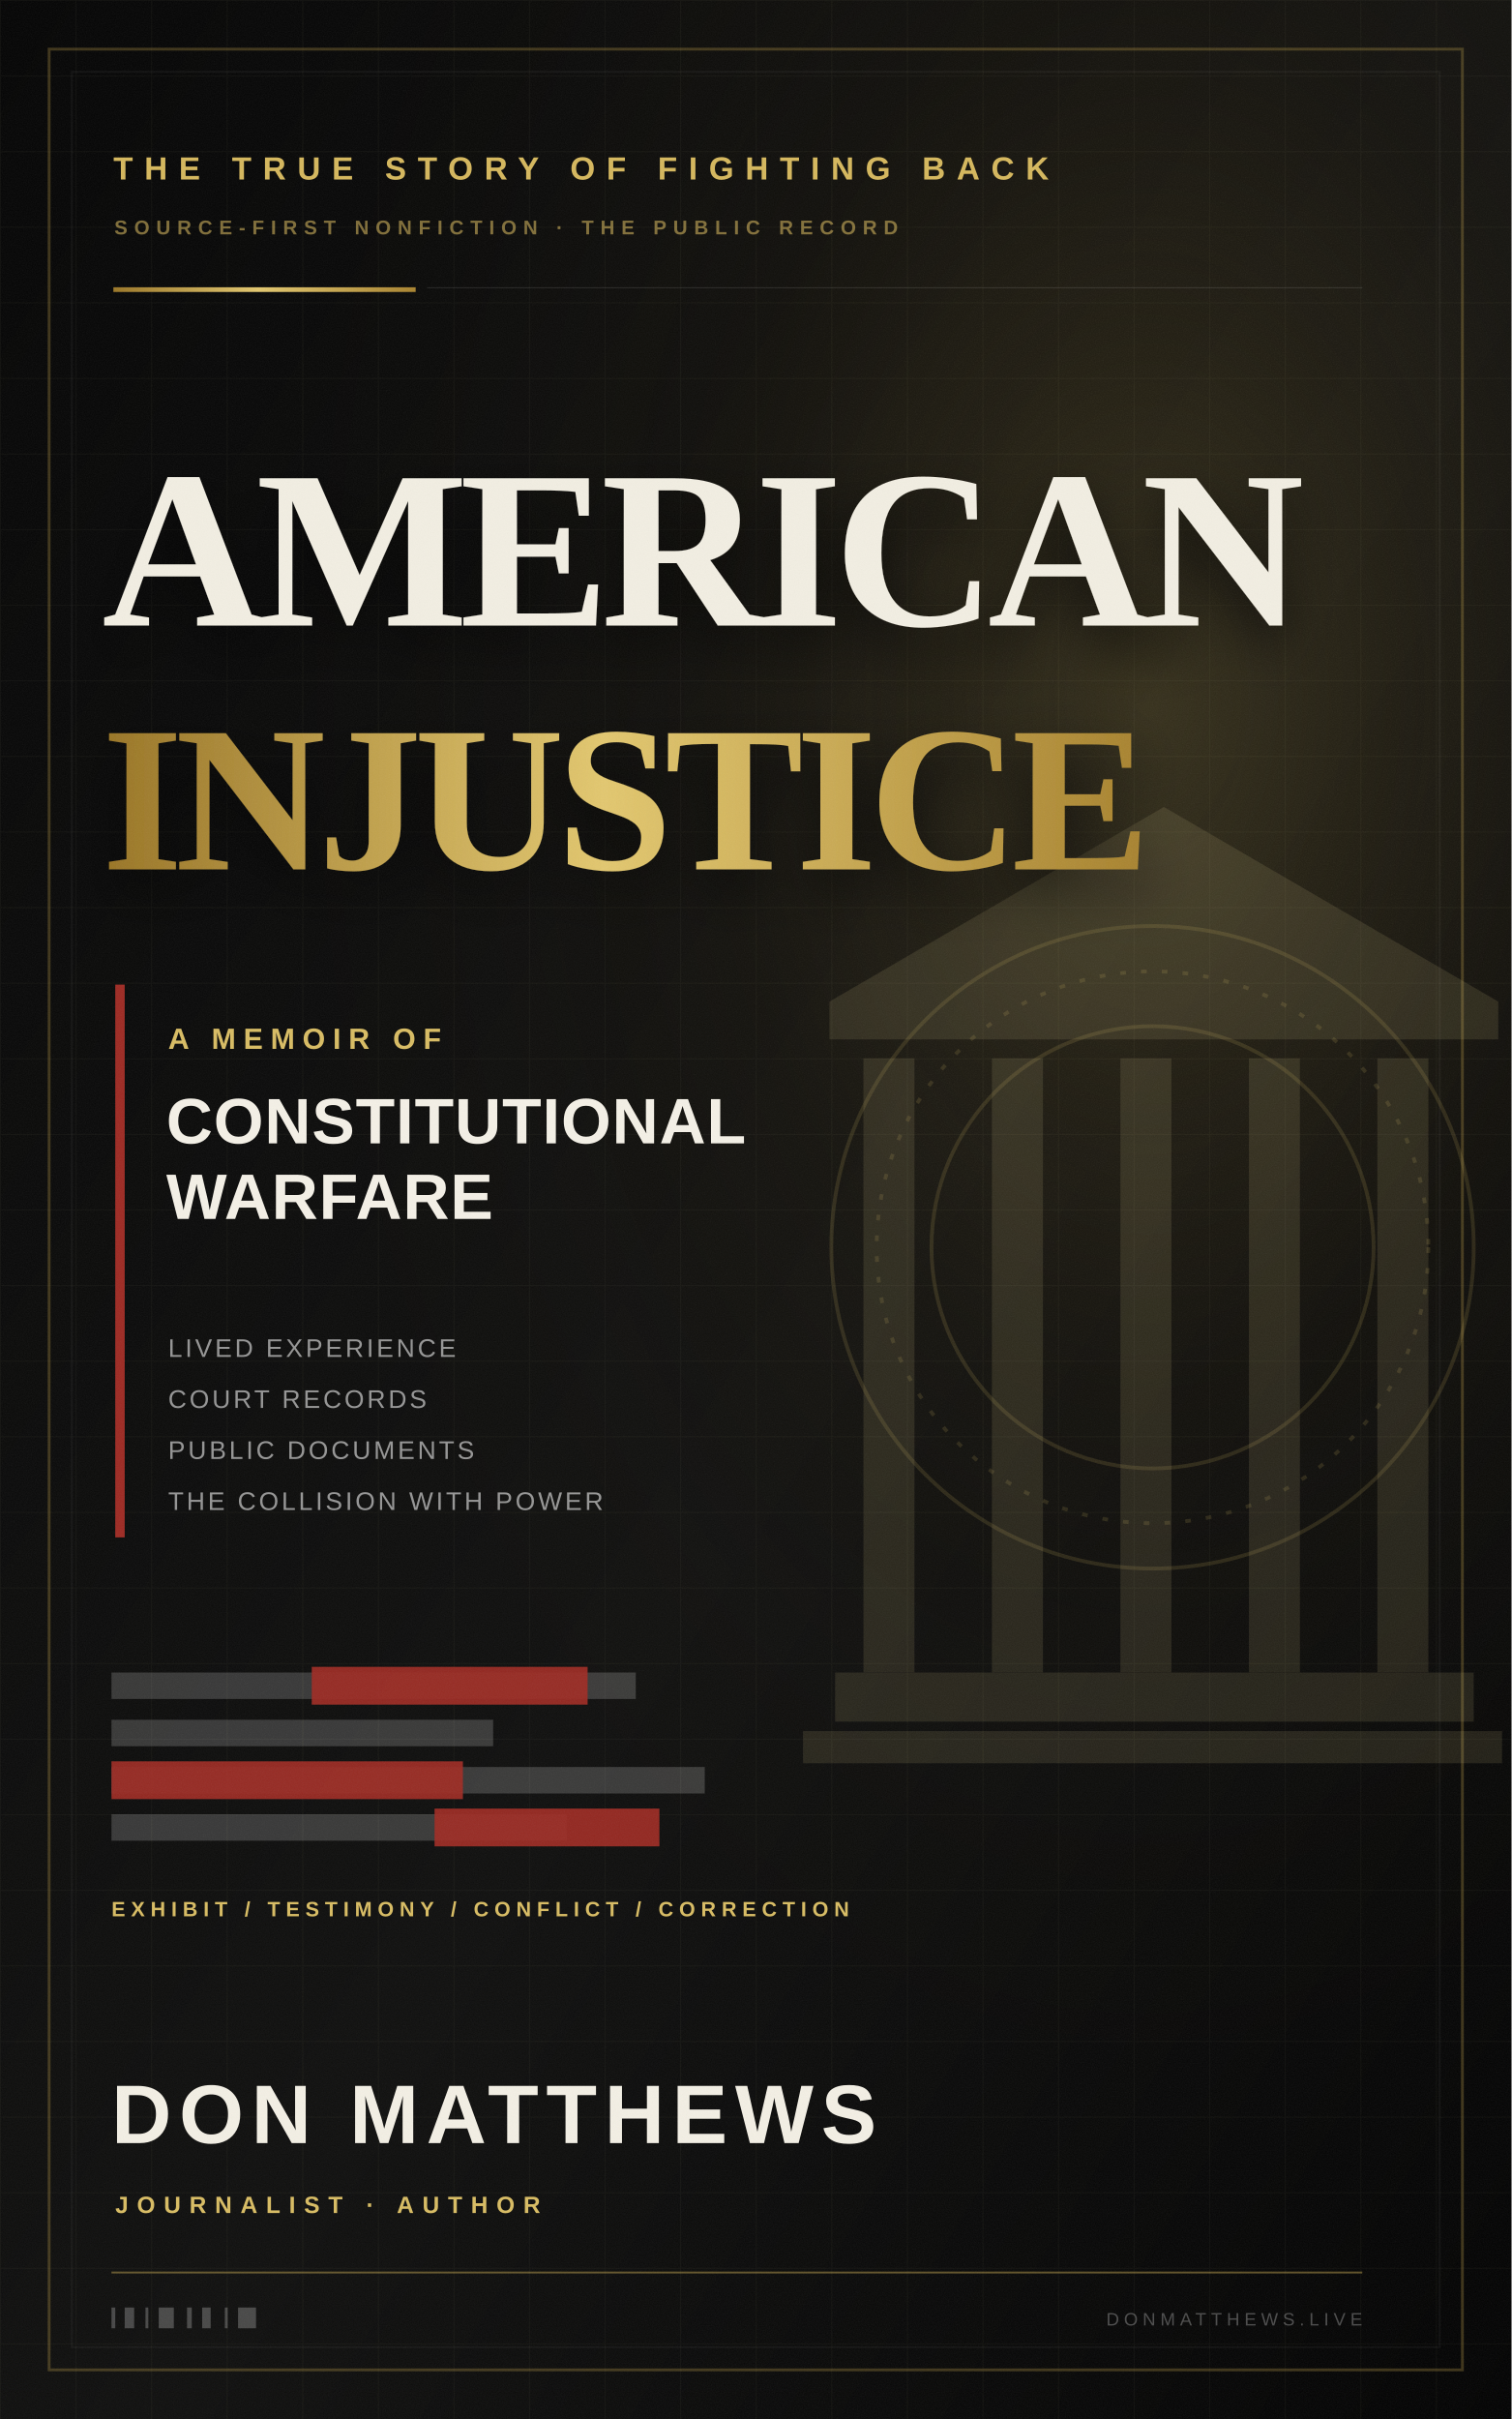
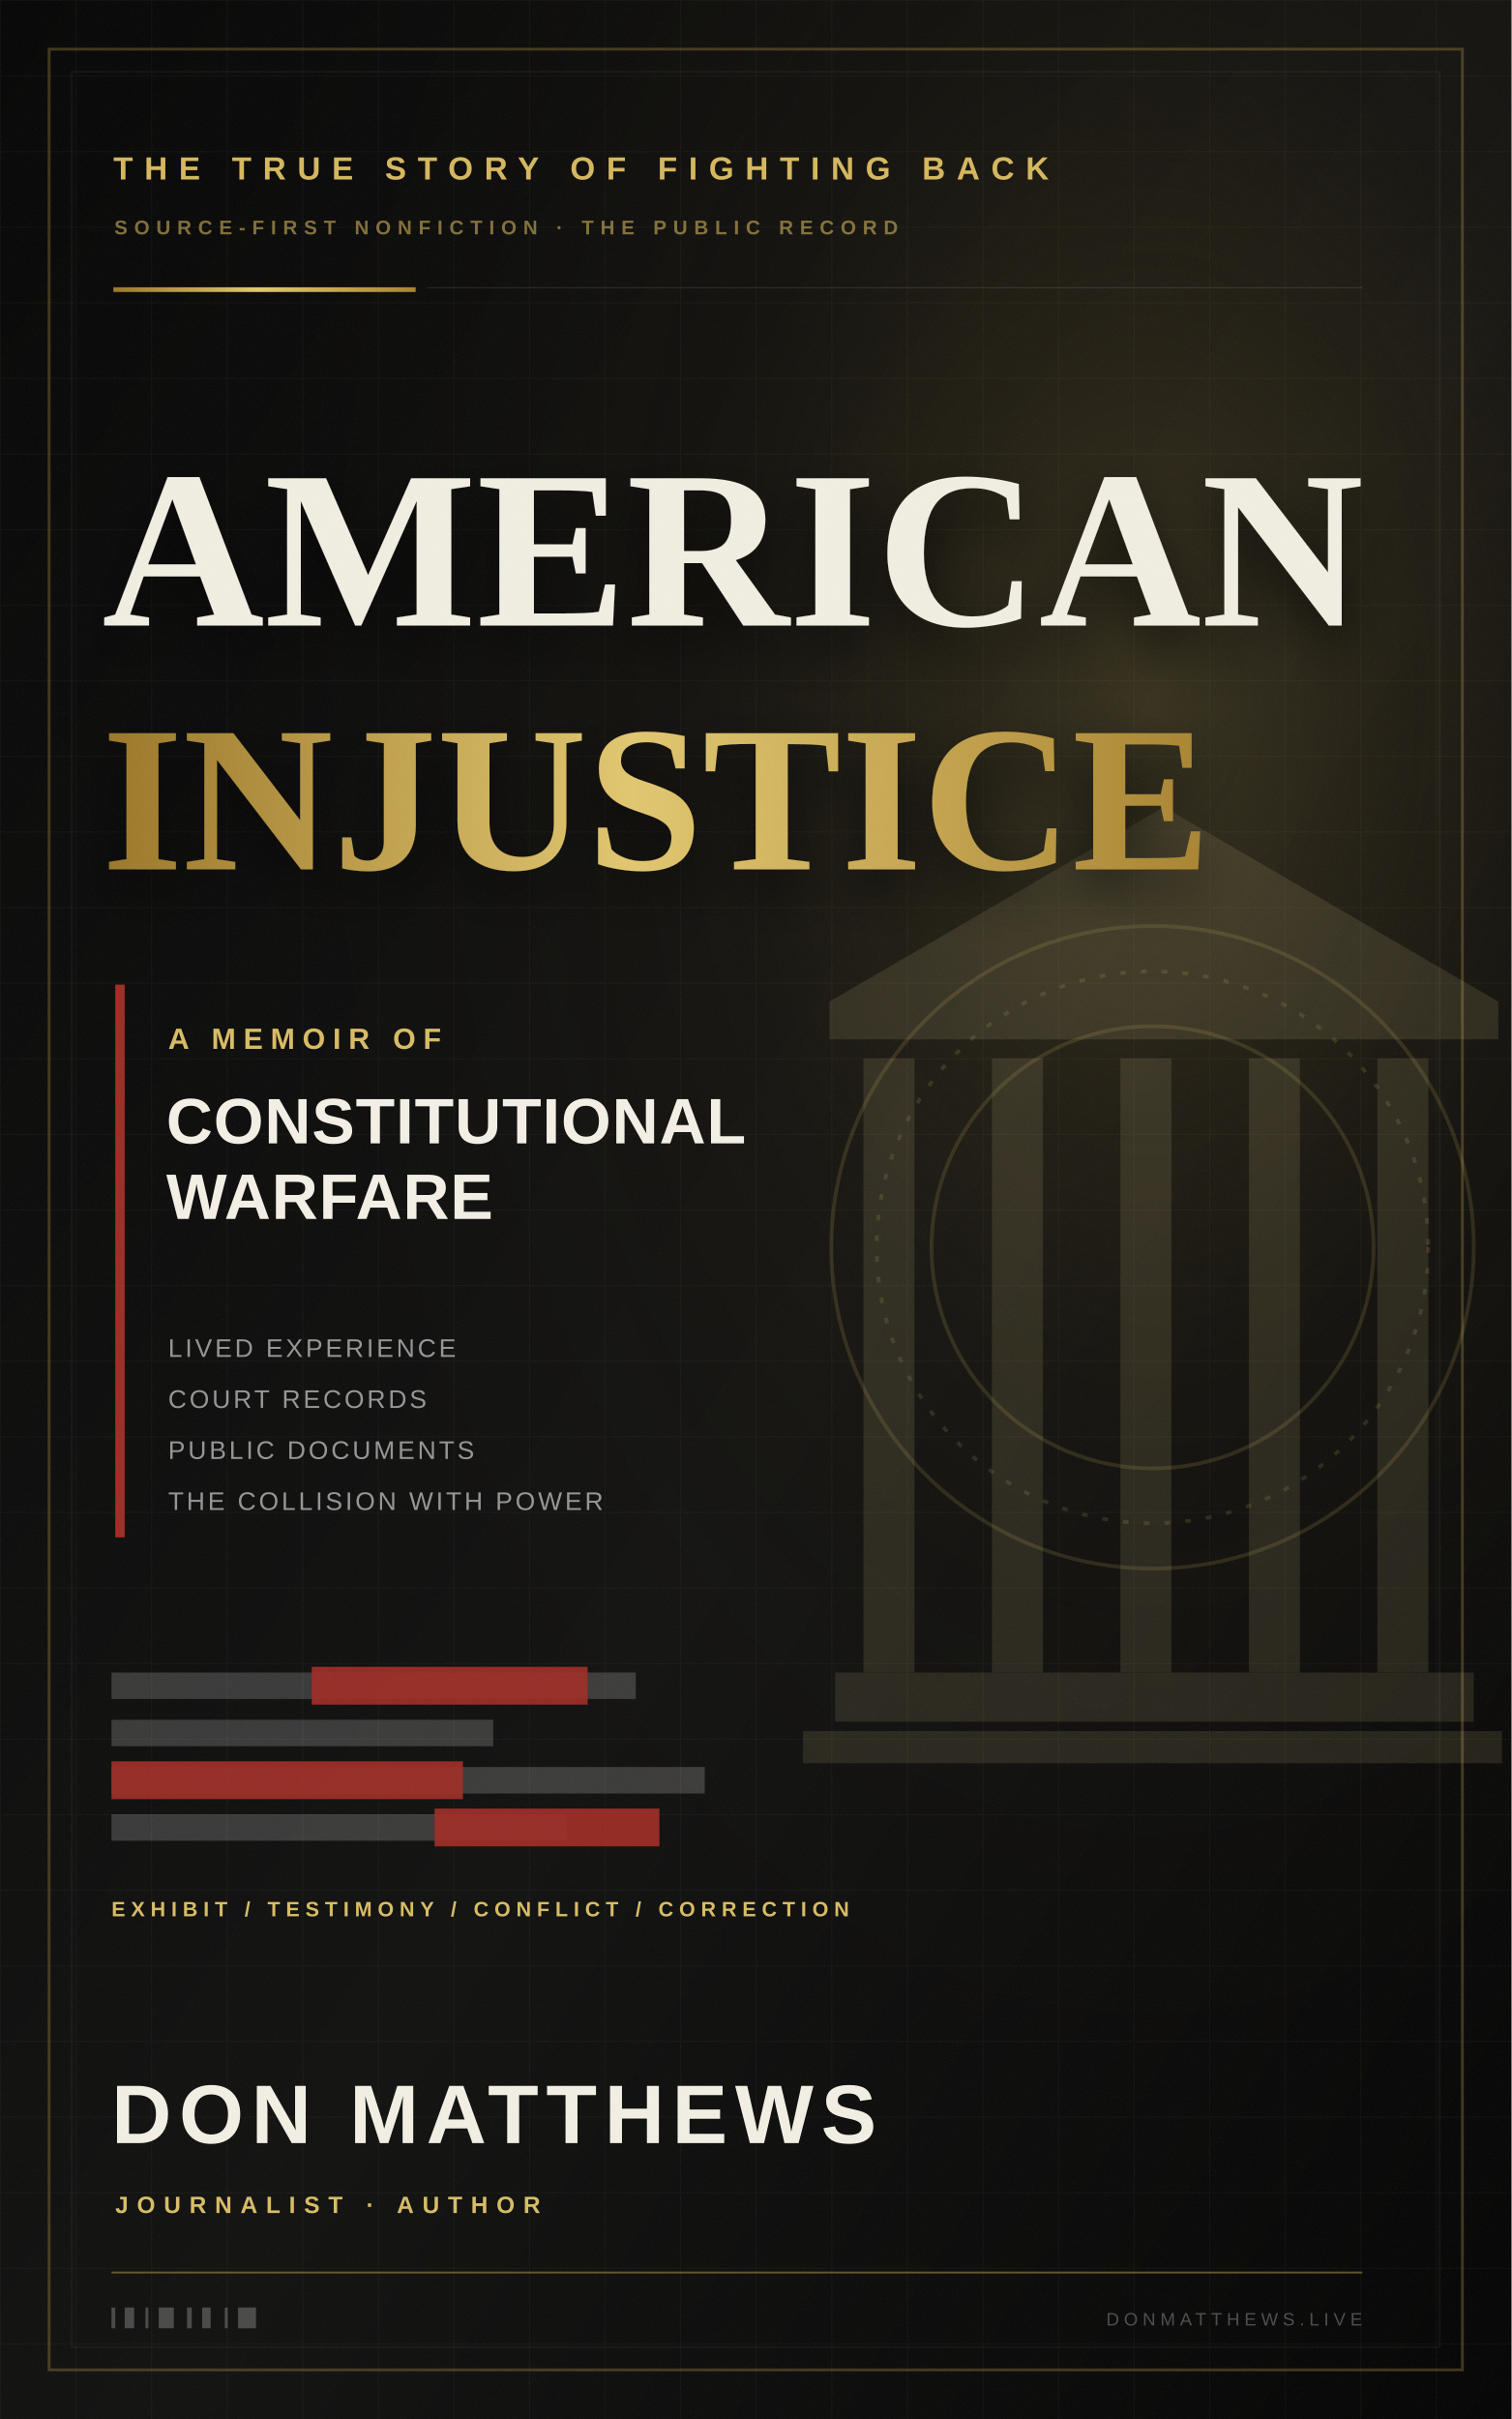
- <svg xmlns="http://www.w3.org/2000/svg" viewBox="0 0 1600 2560" role="img" aria-labelledby="title description">
+ <svg xmlns="http://www.w3.org/2000/svg" viewBox="0 0 1600 2560" overflow="hidden" role="img" aria-labelledby="title description">
  <defs>
    <linearGradient id="background" x1="0" y1="0" x2="1" y2="1">
      <stop offset="0" stop-color="#050505" />
      <stop offset="0.55" stop-color="#10100f" />
      <stop offset="1" stop-color="#030303" />
    </linearGradient>
    <radialGradient id="signal" cx="76%" cy="29%" r="64%">
      <stop offset="0" stop-color="#d6b858" stop-opacity="0.2" />
      <stop offset="0.45" stop-color="#8d7027" stop-opacity="0.055" />
      <stop offset="1" stop-color="#000" stop-opacity="0" />
    </radialGradient>
    <linearGradient id="gold" x1="0" y1="0" x2="1" y2="0">
      <stop offset="0" stop-color="#9b7728" />
      <stop offset="0.48" stop-color="#e2c76f" />
      <stop offset="1" stop-color="#a98430" />
    </linearGradient>
    <pattern id="grid" width="80" height="80" patternUnits="userSpaceOnUse">
      <path d="M80 0H0V80" fill="none" stroke="#f4e7bd" stroke-opacity="0.035" stroke-width="2" />
    </pattern>
    <filter id="paper" x="-20%" y="-20%" width="140%" height="140%">
      <feTurbulence type="fractalNoise" baseFrequency="0.75" numOctaves="3" seed="17" result="noise" />
      <feColorMatrix in="noise" type="saturate" values="0" result="mono" />
      <feComponentTransfer in="mono" result="softNoise">
        <feFuncA type="table" tableValues="0 0.12" />
      </feComponentTransfer>
      <feBlend in="SourceGraphic" in2="softNoise" mode="screen" />
    </filter>
    <filter id="shadow" x="-30%" y="-30%" width="160%" height="160%">
      <feDropShadow dx="0" dy="24" stdDeviation="28" flood-color="#000" flood-opacity="0.72" />
    </filter>
  </defs>
  <rect width="1600" height="2560" fill="url(#background)" />
  <rect width="1600" height="2560" fill="url(#signal)" />
  <rect width="1600" height="2560" fill="url(#grid)" />
  <rect x="52" y="52" width="1496" height="2456" fill="none" stroke="#d0ae50" stroke-opacity="0.28" stroke-width="3" />
  <rect x="76" y="76" width="1448" height="2408" fill="none" stroke="#fff" stroke-opacity="0.045" stroke-width="2" />
  <g opacity="0.12" fill="#ead99b">
    <path d="M878 1060 1232 854l354 206v40H878z" />
    <rect x="914" y="1120" width="54" height="650" />
    <rect x="1050" y="1120" width="54" height="650" />
    <rect x="1186" y="1120" width="54" height="650" />
    <rect x="1322" y="1120" width="54" height="650" />
    <rect x="1458" y="1120" width="54" height="650" />
    <rect x="884" y="1770" width="676" height="52" />
    <rect x="850" y="1832" width="740" height="34" />
  </g>
  <g opacity="0.15" fill="none" stroke="#d8bd64" stroke-width="4">
    <circle cx="1220" cy="1320" r="340" />
    <circle cx="1220" cy="1320" r="292" stroke-dasharray="6 16" />
    <circle cx="1220" cy="1320" r="234" />
  </g>
  <g fill="#d5b75d" font-family="Arial, Helvetica, sans-serif" font-weight="700" letter-spacing="12">
    <text x="120" y="190" font-size="34">THE TRUE STORY OF FIGHTING BACK</text>
    <text x="121" y="248" font-size="21" fill-opacity="0.58" letter-spacing="7">SOURCE-FIRST NONFICTION  ·  THE PUBLIC RECORD</text>
  </g>
  <rect x="120" y="304" width="320" height="5" fill="url(#gold)" />
  <rect x="452" y="304" width="990" height="1" fill="#fff" opacity="0.12" />
  <g filter="url(#shadow)">
-     <text x="108" y="662" fill="#f2eee2" font-family="Georgia, 'Times New Roman', serif" font-size="238" font-weight="700" letter-spacing="-9">AMERICAN</text>
-     <text x="108" y="920" fill="url(#gold)" font-family="Georgia, 'Times New Roman', serif" font-size="220" font-weight="700" letter-spacing="-8">INJUSTICE</text>
+     <text x="108" y="662" textLength="1260" lengthAdjust="spacingAndGlyphs" fill="#f2eee2" font-family="Georgia, 'Times New Roman', serif" font-size="238" font-weight="700">AMERICAN</text>
+     <text x="108" y="920" textLength="1300" lengthAdjust="spacingAndGlyphs" fill="url(#gold)" font-family="Georgia, 'Times New Roman', serif" font-size="220" font-weight="700">INJUSTICE</text>
  </g>
  <rect x="122" y="1042" width="10" height="585" fill="#9e2b24" />
  <g font-family="Arial, Helvetica, sans-serif">
    <text x="178" y="1110" fill="#d8bc63" font-size="31" font-weight="700" letter-spacing="8">A MEMOIR OF</text>
    <text x="176" y="1210" fill="#f4f0e6" font-size="68" font-weight="700" letter-spacing="1">CONSTITUTIONAL</text>
    <text x="176" y="1290" fill="#f4f0e6" font-size="68" font-weight="700" letter-spacing="1">WARFARE</text>
    <text x="178" y="1436" fill="#fff" fill-opacity="0.56" font-size="27" letter-spacing="3">LIVED EXPERIENCE</text>
    <text x="178" y="1490" fill="#fff" fill-opacity="0.56" font-size="27" letter-spacing="3">COURT RECORDS</text>
    <text x="178" y="1544" fill="#fff" fill-opacity="0.56" font-size="27" letter-spacing="3">PUBLIC DOCUMENTS</text>
    <text x="178" y="1598" fill="#fff" fill-opacity="0.56" font-size="27" letter-spacing="3">THE COLLISION WITH POWER</text>
  </g>
  <g opacity="0.18" fill="#fff">
    <rect x="118" y="1770" width="555" height="28" />
    <rect x="118" y="1820" width="404" height="28" />
    <rect x="118" y="1870" width="628" height="28" />
    <rect x="118" y="1920" width="482" height="28" />
  </g>
  <g fill="#9e2b24" opacity="0.92">
    <rect x="330" y="1764" width="292" height="40" />
    <rect x="118" y="1864" width="372" height="40" />
    <rect x="460" y="1914" width="238" height="40" />
  </g>
  <text x="118" y="2028" fill="#d8bc63" font-family="Arial, Helvetica, sans-serif" font-size="22" font-weight="700" letter-spacing="6">EXHIBIT  /  TESTIMONY  /  CONFLICT  /  CORRECTION</text>
  <g font-family="Arial, Helvetica, sans-serif">
    <text x="118" y="2268" fill="#f3efe4" font-size="88" font-weight="800" letter-spacing="8">DON MATTHEWS</text>
    <text x="122" y="2342" fill="#d8bc63" font-size="25" font-weight="700" letter-spacing="9">JOURNALIST  ·  AUTHOR</text>
  </g>
  <rect x="118" y="2404" width="1324" height="2" fill="#d2b255" opacity="0.44" />
  <g fill="#fff" opacity="0.24">
    <rect x="118" y="2442" width="4" height="22" />
    <rect x="132" y="2442" width="10" height="22" />
    <rect x="154" y="2442" width="3" height="22" />
    <rect x="168" y="2442" width="16" height="22" />
    <rect x="198" y="2442" width="5" height="22" />
    <rect x="214" y="2442" width="9" height="22" />
    <rect x="238" y="2442" width="3" height="22" />
    <rect x="252" y="2442" width="19" height="22" />
  </g>
  <text x="1442" y="2461" text-anchor="end" fill="#fff" fill-opacity="0.28" font-family="Arial, Helvetica, sans-serif" font-size="19" letter-spacing="5">DONMATTHEWS.LIVE</text>
  <rect width="1600" height="2560" fill="transparent" filter="url(#paper)" opacity="0.48" />
</svg>
